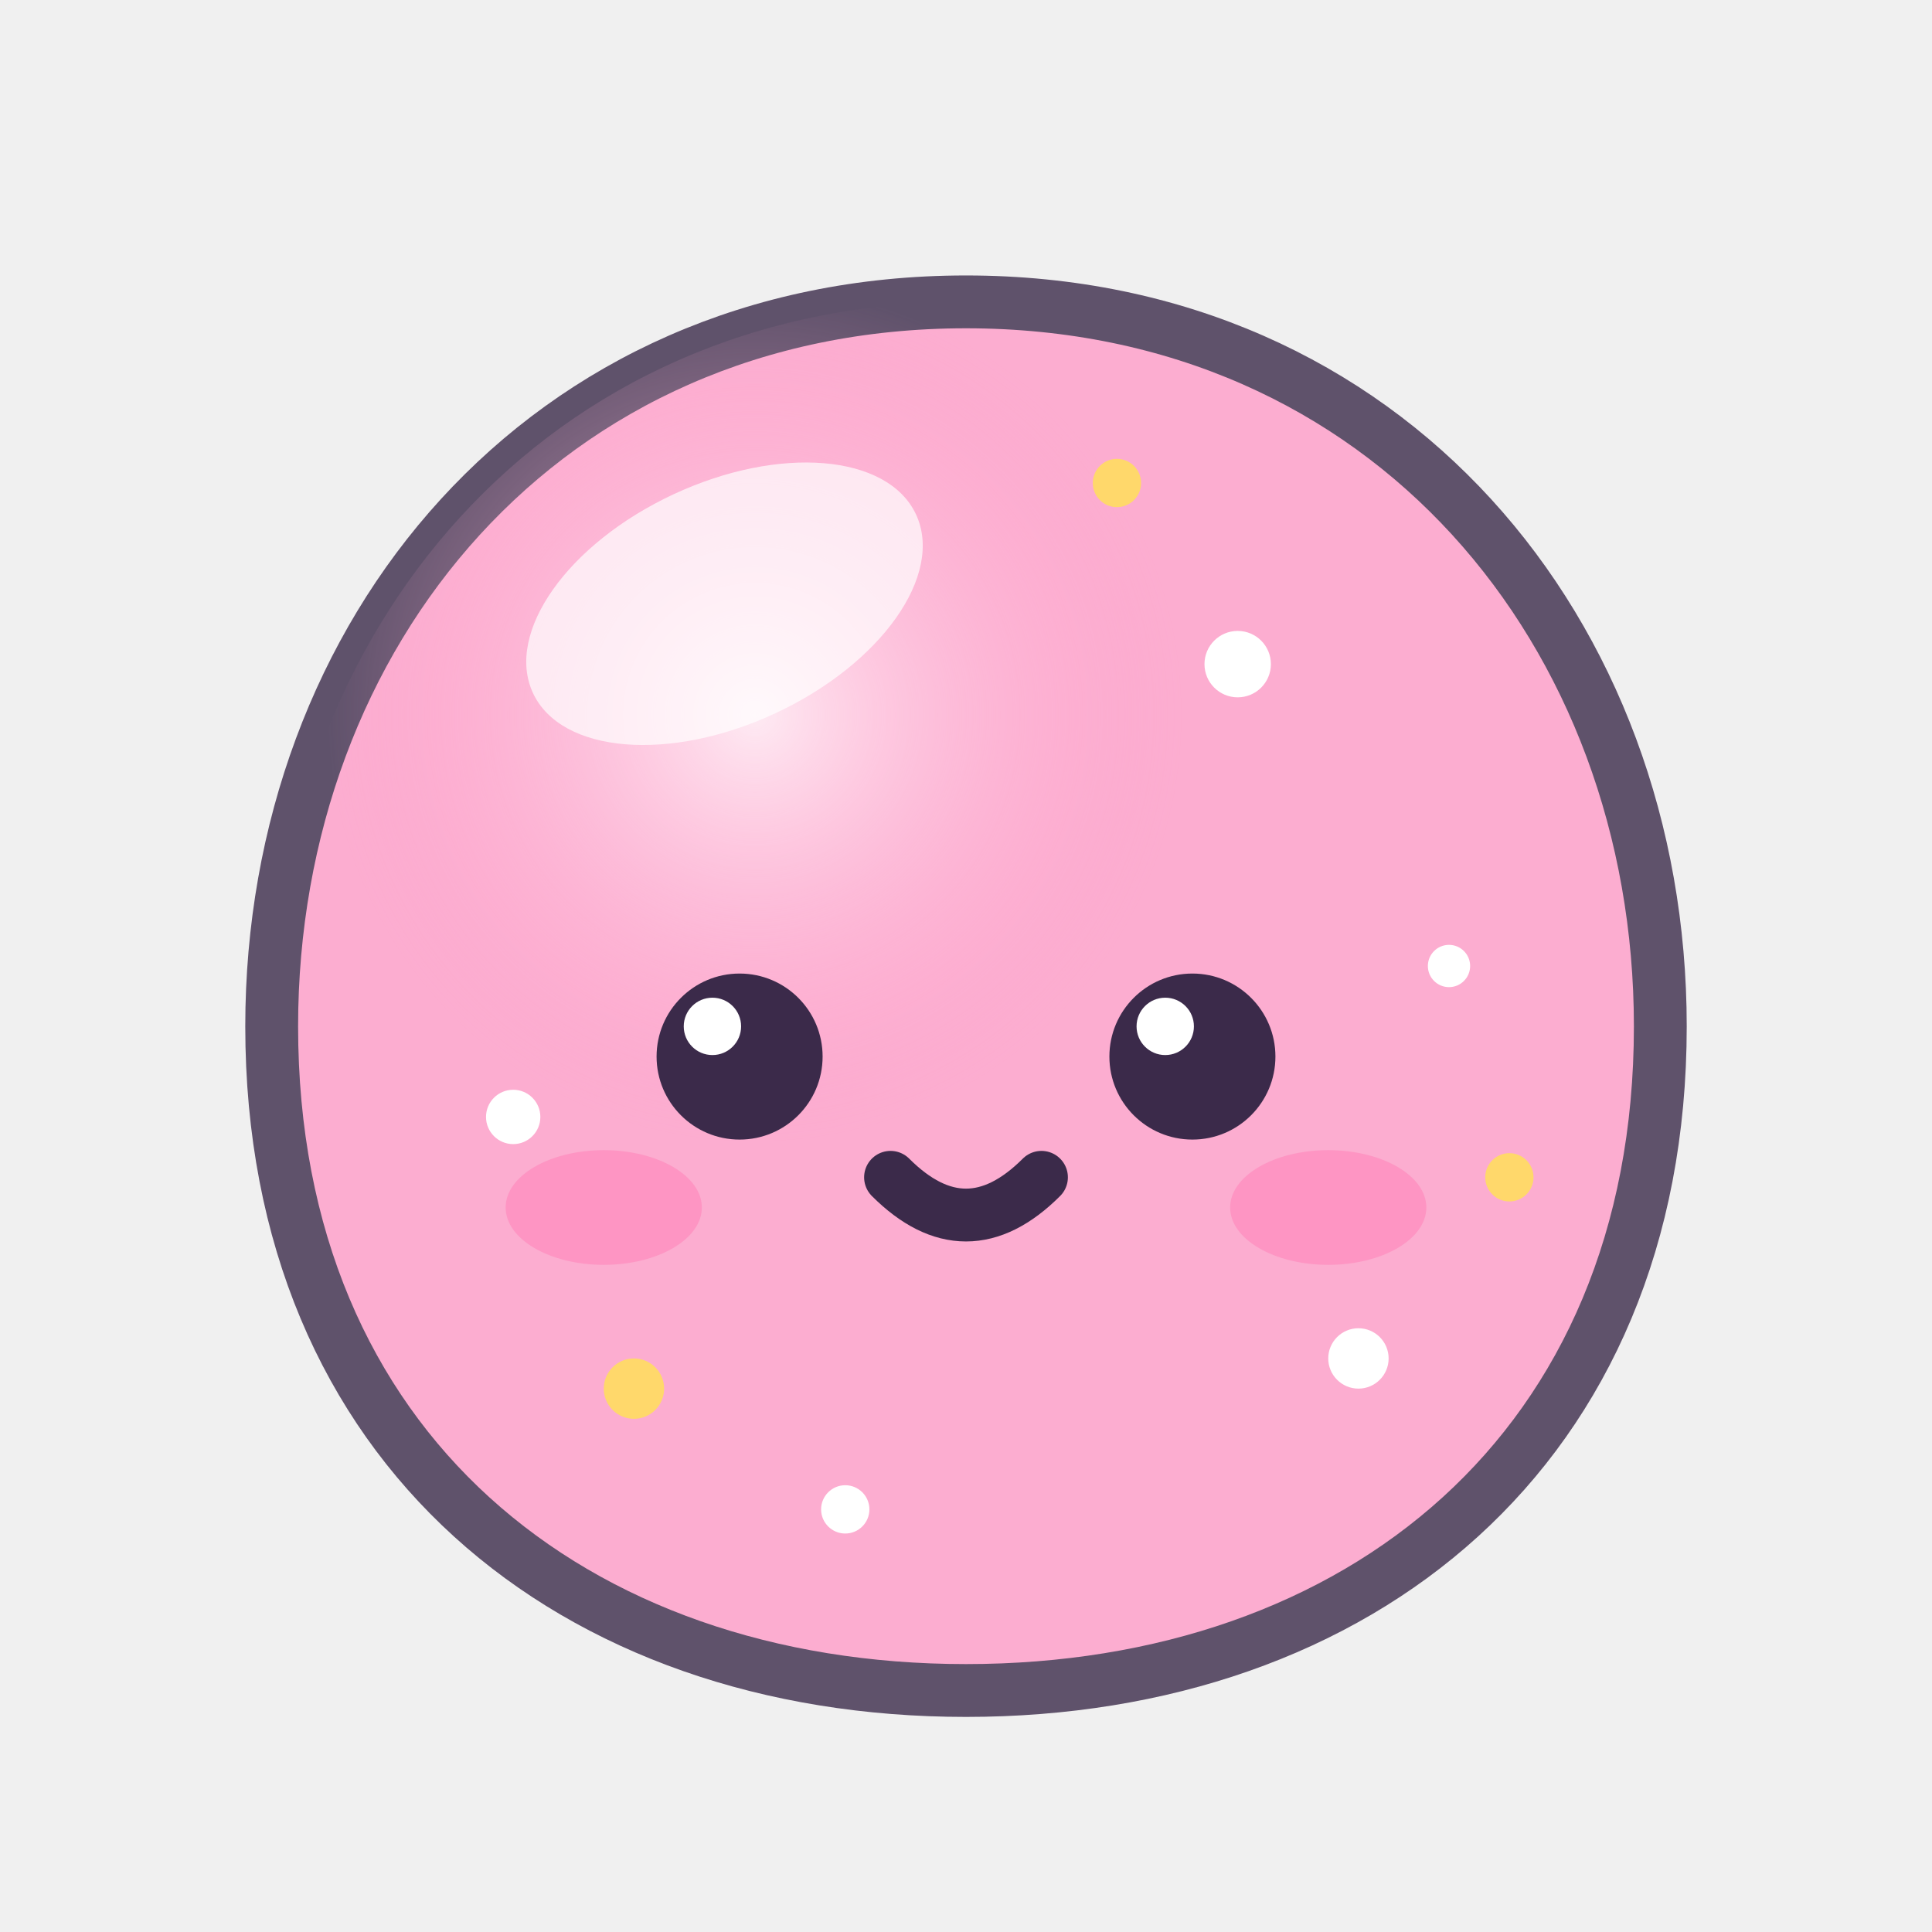
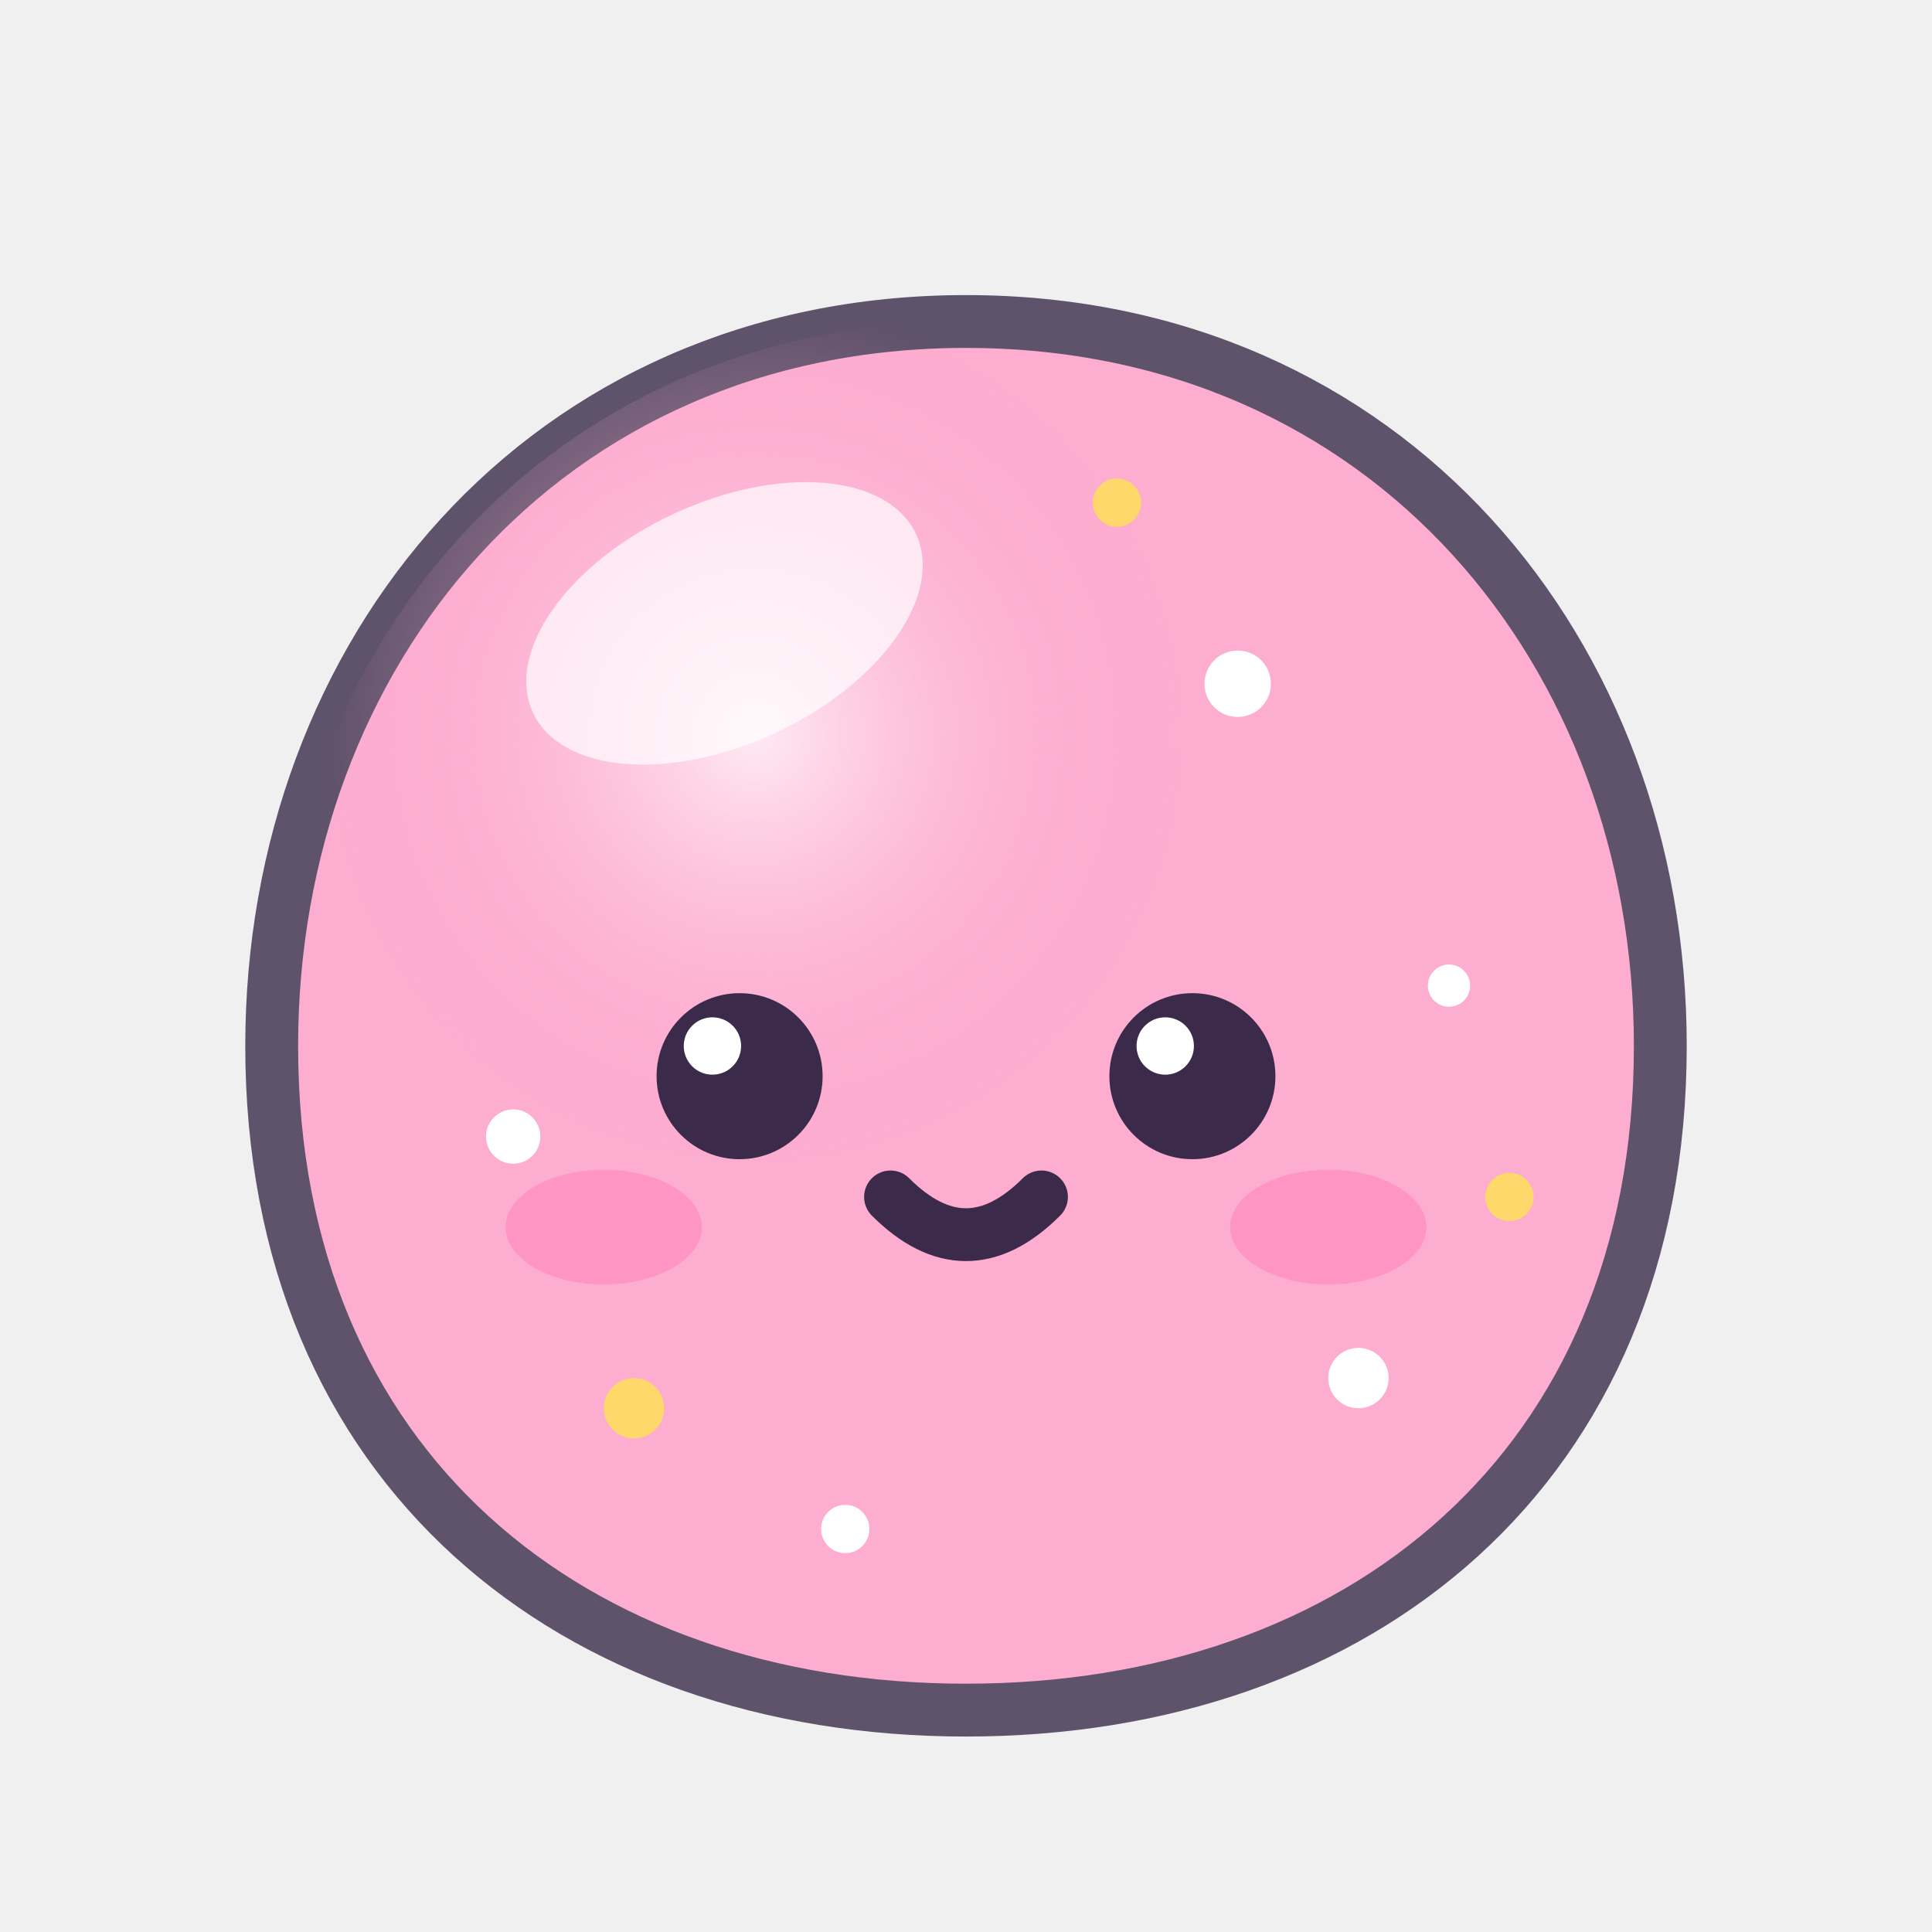
<svg xmlns="http://www.w3.org/2000/svg" viewBox="-4 -4 128 128" role="img" aria-label="gloop">
  <defs>
-     <radialGradient id="ggloop28" cx=".35" cy=".3" r=".8">
+     <radialGradient id="ggloop160" cx=".35" cy=".3" r=".8">
      <stop offset="0" stop-color="#fff" stop-opacity=".75" />
      <stop offset=".38" stop-color="#FF9CC8" stop-opacity="0" />
    </radialGradient>
-     <linearGradient id="hgloop28" x1="0" y1="0" x2="1" y2="1">
+     <linearGradient id="hgloop160" x1="0" y1="0" x2="1" y2="1">
      <stop offset="0" stop-color="#FF9CC8" />
      <stop offset=".25" stop-color="#FFD86B" />
      <stop offset=".5" stop-color="#7FE0C4" />
      <stop offset=".75" stop-color="#7CC8FF" />
      <stop offset="1" stop-color="#B48CFF" />
    </linearGradient>
-     <linearGradient id="augloop28" x1="0" y1="0" x2="0" y2="1">
+     <linearGradient id="augloop160" x1="0" y1="0" x2="0" y2="1">
      <stop offset="0" stop-color="#FFE9A0" />
      <stop offset=".55" stop-color="#F5C542" />
      <stop offset="1" stop-color="#D99A1E" />
    </linearGradient>
  </defs>
-   <path d="M60 16 C88 16 106 38 106 64 C106 92 86 108 60 108 C34 108 14 92 14 64 C14 38 32 16 60 16 Z" fill="#FF9CC8" opacity=".8" stroke="#3B2A4A" stroke-width="3.5" stroke-linejoin="round" stroke-linecap="round" />
-   <path d="M60 16 C88 16 106 38 106 64 C106 92 86 108 60 108 C34 108 14 92 14 64 C14 38 32 16 60 16 Z" fill="url(#ggloop28)" />
-   <ellipse cx="44" cy="36" rx="14" ry="8" fill="#fff" opacity=".7" transform="rotate(-25 44 36)" />
-   <g fill="#fff">
-     <circle cx="78" cy="40" r="2.2" />
-     <circle cx="30" cy="70" r="1.8" />
-     <circle cx="86" cy="86" r="2" />
-     <circle cx="52" cy="96" r="1.6" />
-     <circle cx="92" cy="60" r="1.4" />
+   <g transform="translate(0 1.3)">
+     <path d="M60 16 C88 16 106 38 106 64 C106 92 86 108 60 108 C34 108 14 92 14 64 C14 38 32 16 60 16 Z" fill="#FF9CC8" opacity=".8" stroke="#3B2A4A" stroke-width="3.5" stroke-linejoin="round" stroke-linecap="round" />
+     <path d="M60 16 C88 16 106 38 106 64 C106 92 86 108 60 108 C34 108 14 92 14 64 C14 38 32 16 60 16 Z" fill="url(#ggloop160)" />
+     <ellipse cx="44" cy="36" rx="14" ry="8" fill="#fff" opacity=".7" transform="rotate(-25 44 36)" />
+     <g fill="#fff">
+       <circle cx="78" cy="40" r="2.2" />
+       <circle cx="30" cy="70" r="1.8" />
+       <circle cx="86" cy="86" r="2" />
+       <circle cx="52" cy="96" r="1.6" />
+       <circle cx="92" cy="60" r="1.4" />
+     </g>
+     <g fill="#FFD86B">
+       <circle cx="70" cy="28" r="1.6" />
+       <circle cx="38" cy="88" r="2" />
+       <circle cx="96" cy="74" r="1.6" />
+     </g>
+     <circle cx="45" cy="66" r="5.5" fill="#3B2A4A" />
+     <circle cx="75" cy="66" r="5.5" fill="#3B2A4A" />
+     <circle cx="43.2" cy="64" r="1.9" fill="#fff" />
+     <circle cx="73.2" cy="64" r="1.9" fill="#fff" />
+     <path d="M55 74 q5 5 10 0" fill="none" stroke="#3B2A4A" stroke-width="3.5" stroke-linejoin="round" stroke-linecap="round" />
+     <ellipse cx="36" cy="76" rx="6.5" ry="3.8" fill="#FF7EB6" opacity=".5" />
+     <ellipse cx="84" cy="76" rx="6.5" ry="3.8" fill="#FF7EB6" opacity=".5" />
  </g>
-   <g fill="#FFD86B">
-     <circle cx="70" cy="28" r="1.6" />
-     <circle cx="38" cy="88" r="2" />
-     <circle cx="96" cy="74" r="1.6" />
-   </g>
-   <circle cx="45" cy="66" r="5.5" fill="#3B2A4A" />
-   <circle cx="75" cy="66" r="5.5" fill="#3B2A4A" />
-   <circle cx="43.2" cy="64" r="1.9" fill="#fff" />
-   <circle cx="73.2" cy="64" r="1.9" fill="#fff" />
-   <path d="M55 74 q5 5 10 0" fill="none" stroke="#3B2A4A" stroke-width="3.5" stroke-linejoin="round" stroke-linecap="round" />
-   <ellipse cx="36" cy="76" rx="6.5" ry="3.8" fill="#FF7EB6" opacity=".5" />
-   <ellipse cx="84" cy="76" rx="6.5" ry="3.8" fill="#FF7EB6" opacity=".5" />
</svg>
